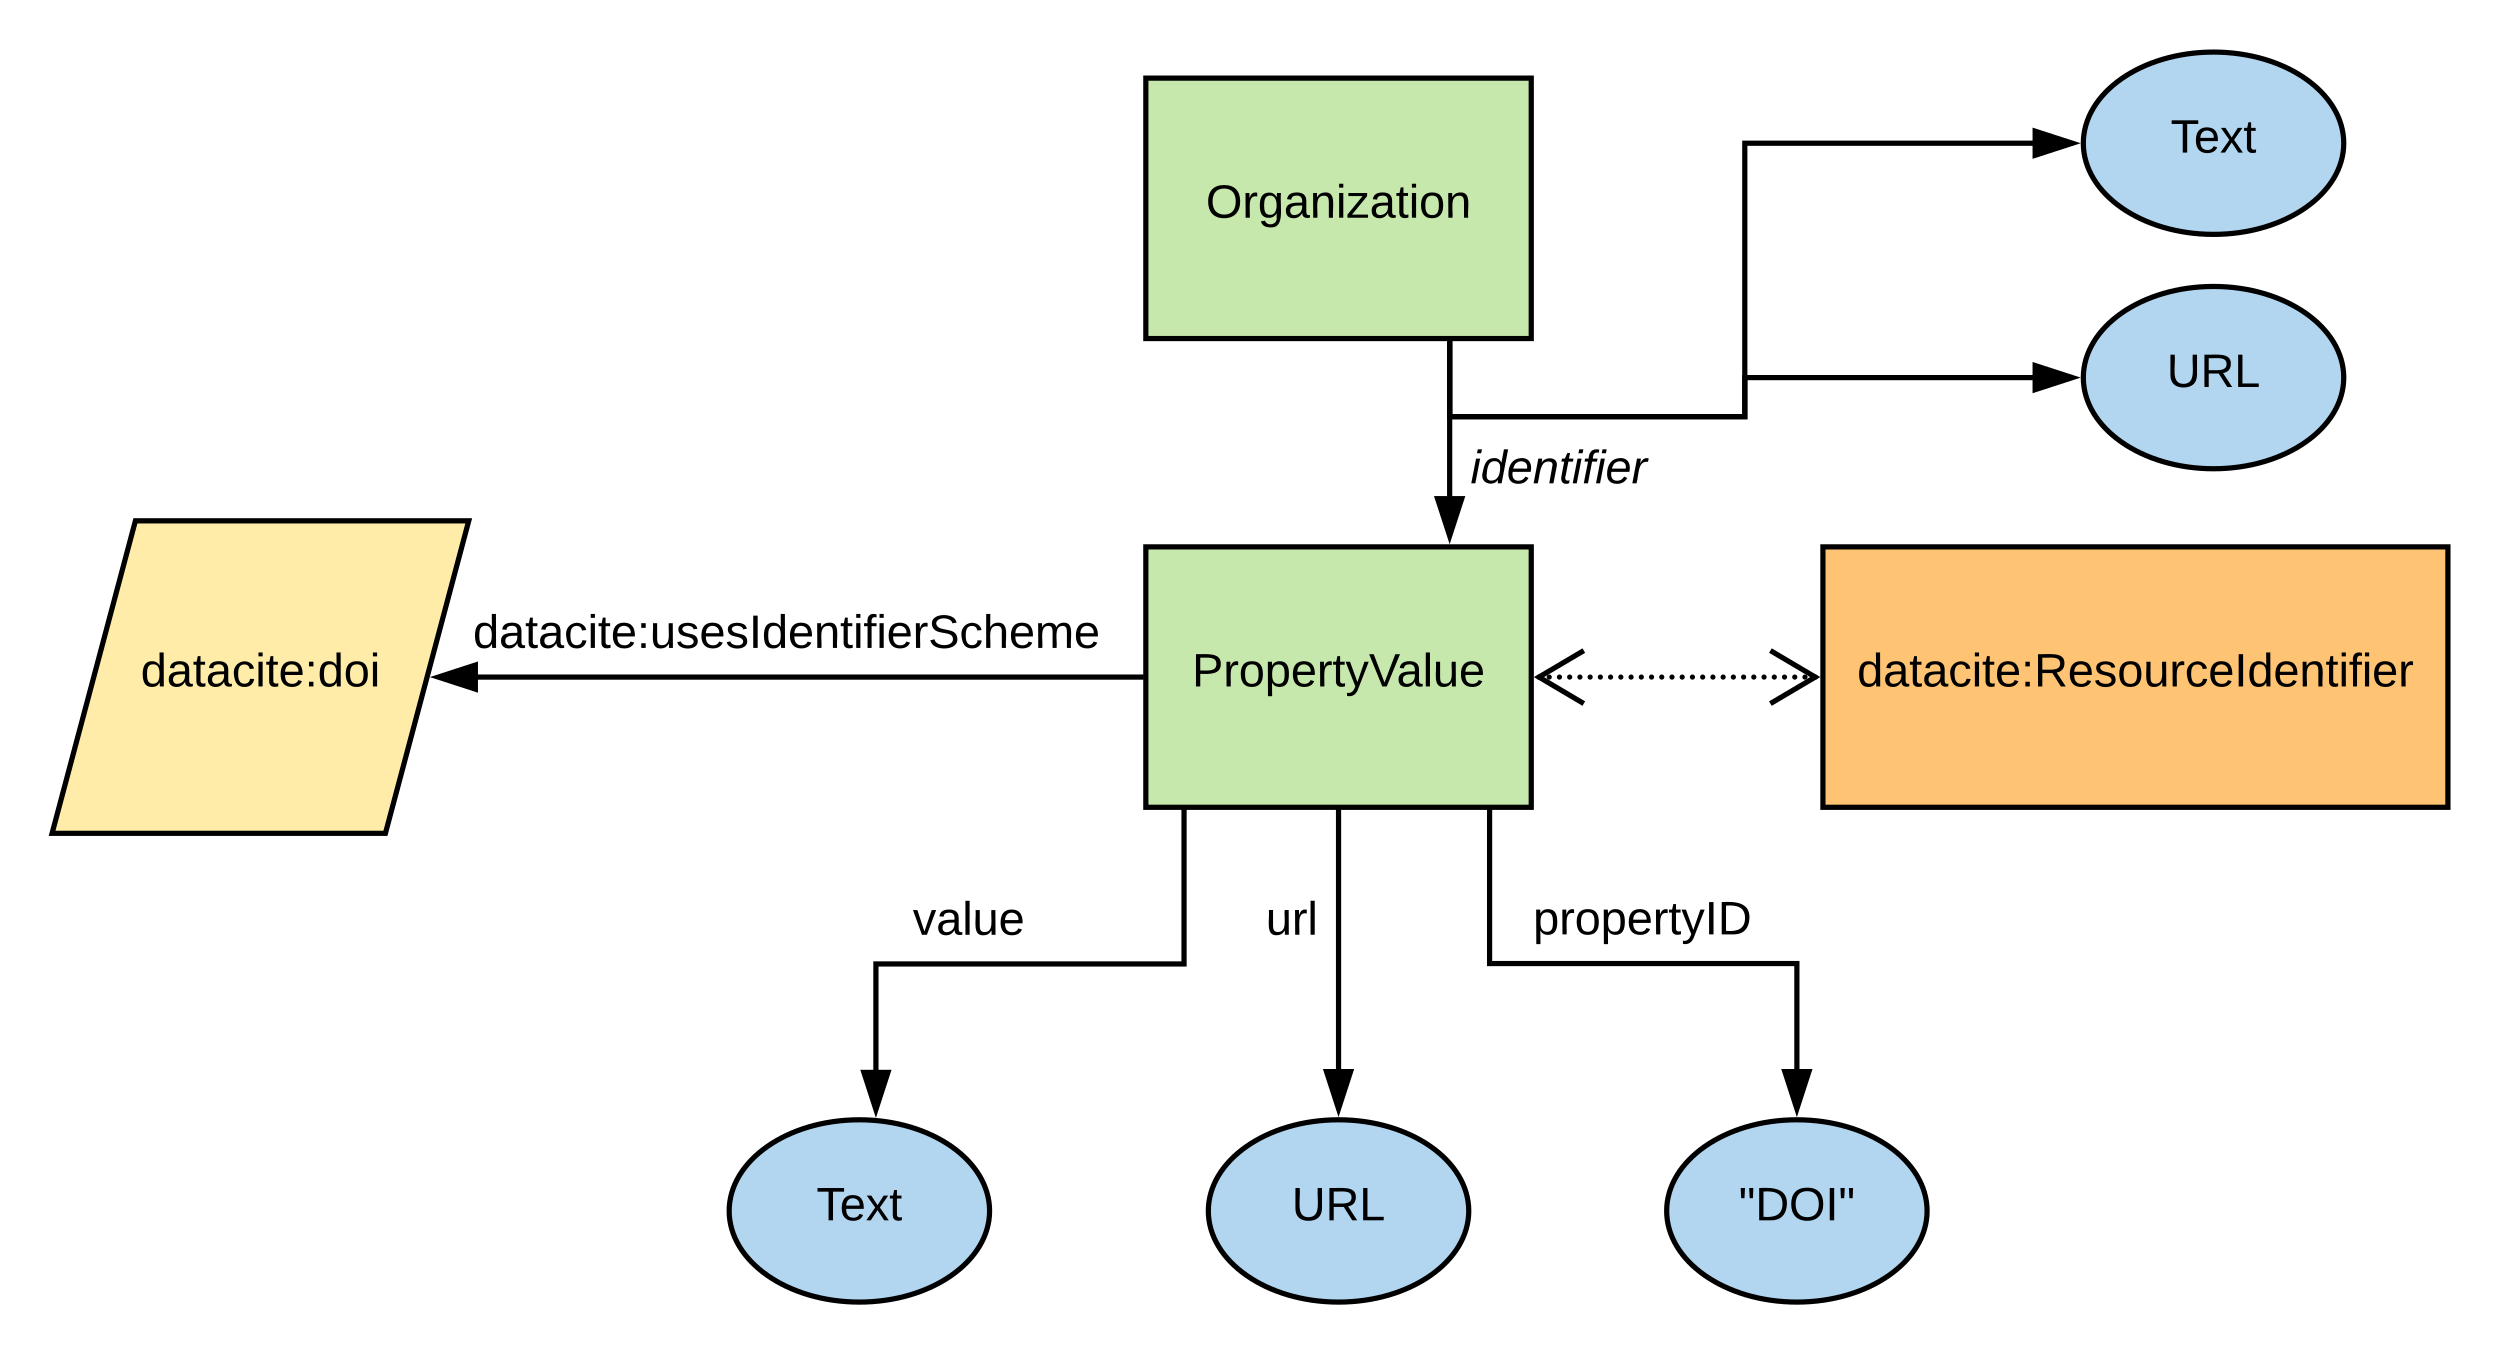
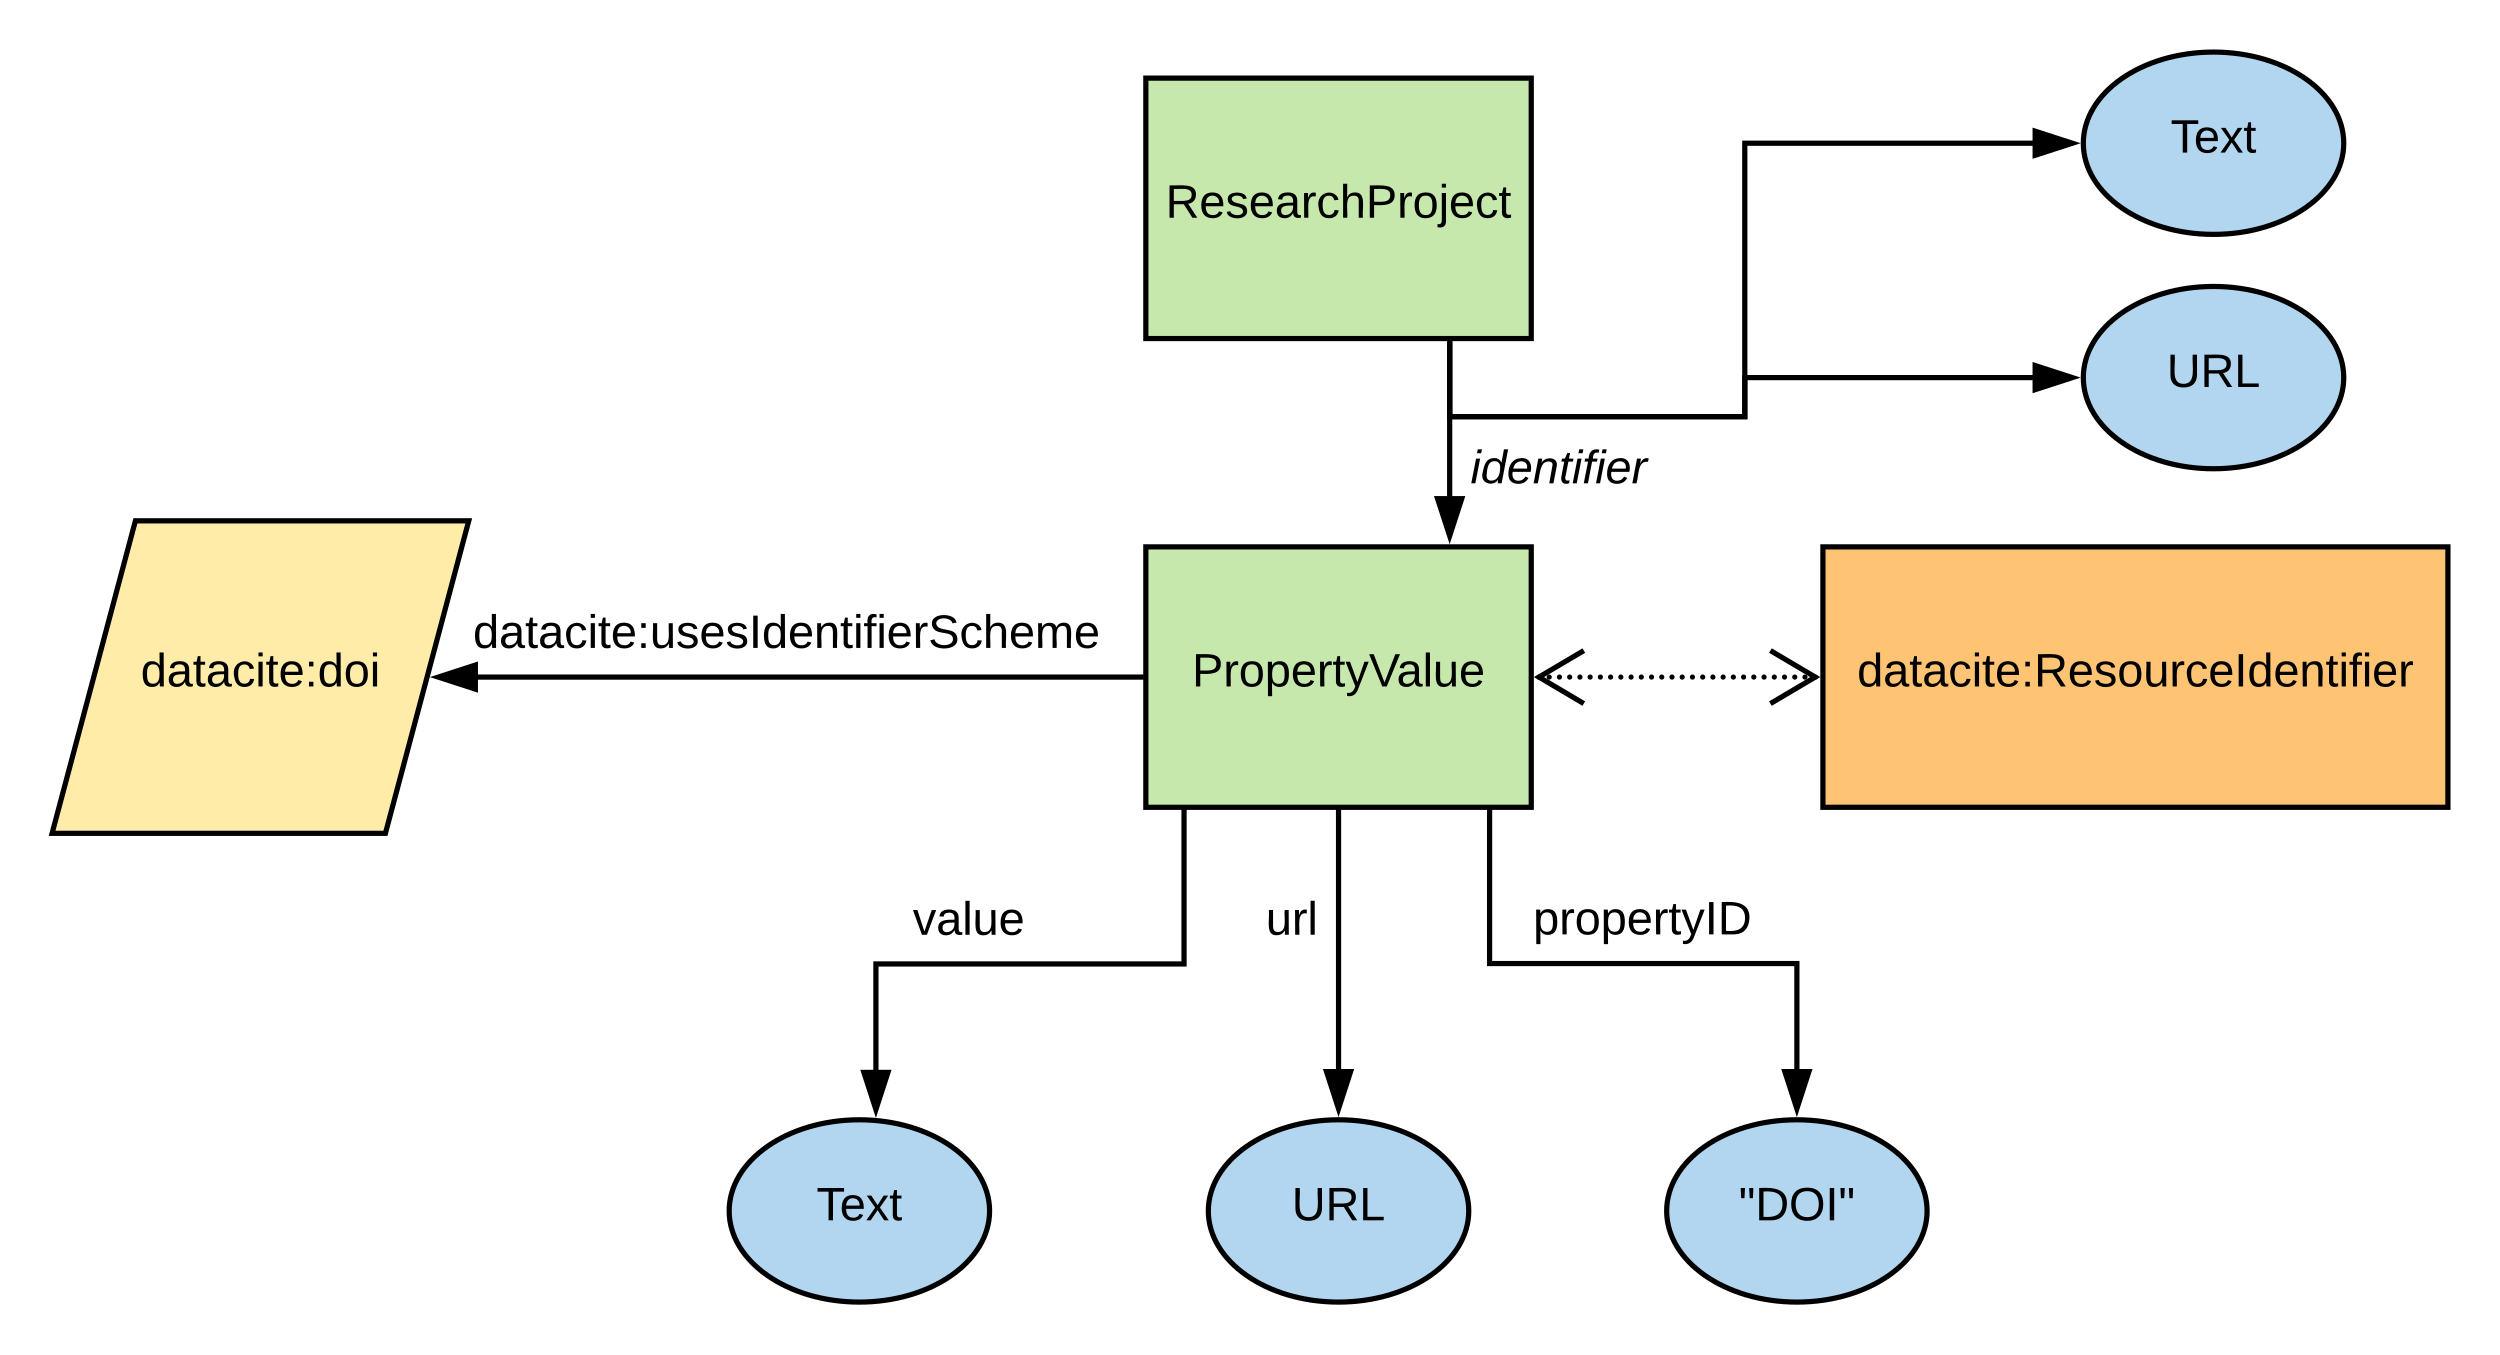
<svg xmlns="http://www.w3.org/2000/svg" xmlns:ns1="lucid" xmlns:xlink="http://www.w3.org/1999/xlink" width="960" height="520">
  <g transform="translate(-160 1270)" ns1:page-tab-id="0_0">
    <path d="M600-1240h148v100H600z" stroke="#000" stroke-width="2" fill="#c7e8ac" />
-     <use xlink:href="#a" transform="matrix(1,0,0,1,605,-1235) translate(18.075 48.6)" />
+     <use xlink:href="#a" transform="matrix(1,0,0,1,605,-1235) translate(2.6 48.6)" />
    <path d="M600-1060h148v100H600z" stroke="#000" stroke-width="2" fill="#c7e8ac" />
    <use xlink:href="#b" transform="matrix(1,0,0,1,605,-1055) translate(12.75 48.6)" />
    <path d="M716.67-1139v59.76" stroke="#000" stroke-width="2" fill="none" />
    <path d="M717.67-1139h-2v-1h2zM716.67-1064.24l-4.64-14.26h9.27z" />
    <path d="M716.67-1061l-6.02-18.5h12.03zm-3.26-16.5l3.27 10.03 3.26-10.03z" />
    <use xlink:href="#c" transform="matrix(1,0,0,1,724.6667,-1098.8) translate(0 14.4)" />
    <path d="M860-1060h240v100H860z" stroke="#000" stroke-width="2" fill="#ffc374" />
    <use xlink:href="#d" transform="matrix(1,0,0,1,865,-1055) translate(8.15 48.6)" />
    <path d="M857.04-1010H750.96" fill="none" />
    <path d="M858.04-1010c0 .55-.45 1-1 1-.56 0-1-.45-1-1s.44-1 1-1c.55 0 1 .45 1 1zm-3.93 0c0 .55-.44 1-1 1-.55 0-1-.45-1-1s.45-1 1-1c.56 0 1 .45 1 1zm-3.92 0c0 .55-.45 1-1 1s-1-.45-1-1 .45-1 1-1 1 .45 1 1zm-3.93 0c0 .55-.45 1-1 1s-1-.45-1-1 .45-1 1-1 1 .45 1 1zm-3.93 0c0 .55-.45 1-1 1s-1-.45-1-1 .45-1 1-1 1 .45 1 1zm-3.93 0c0 .55-.45 1-1 1-.56 0-1-.45-1-1s.44-1 1-1c.55 0 1 .45 1 1zm-3.94 0c0 .55-.44 1-1 1-.55 0-1-.45-1-1s.45-1 1-1c.56 0 1 .45 1 1zm-3.92 0c0 .55-.45 1-1 1-.56 0-1-.45-1-1s.44-1 1-1c.55 0 1 .45 1 1zm-3.93 0c0 .55-.44 1-1 1-.55 0-1-.45-1-1s.45-1 1-1c.56 0 1 .45 1 1zm-3.92 0c0 .55-.45 1-1 1s-1-.45-1-1 .45-1 1-1 1 .45 1 1zm-3.93 0c0 .55-.45 1-1 1s-1-.45-1-1 .45-1 1-1 1 .45 1 1zm-3.93 0c0 .55-.45 1-1 1s-1-.45-1-1 .45-1 1-1 1 .45 1 1zm-3.93 0c0 .55-.45 1-1 1-.56 0-1-.45-1-1s.44-1 1-1c.55 0 1 .45 1 1zm-3.94 0c0 .55-.44 1-1 1-.55 0-1-.45-1-1s.45-1 1-1c.56 0 1 .45 1 1zm-3.92 0c0 .55-.45 1-1 1-.56 0-1-.45-1-1s.44-1 1-1c.55 0 1 .45 1 1zm-3.93 0c0 .55-.44 1-1 1-.55 0-1-.45-1-1s.45-1 1-1c.56 0 1 .45 1 1zm-3.92 0c0 .55-.45 1-1 1s-1-.45-1-1 .45-1 1-1 1 .45 1 1zm-3.93 0c0 .55-.45 1-1 1s-1-.45-1-1 .45-1 1-1 1 .45 1 1zm-3.93 0c0 .55-.45 1-1 1s-1-.45-1-1 .45-1 1-1 1 .45 1 1zm-3.93 0c0 .55-.45 1-1 1-.56 0-1-.45-1-1s.44-1 1-1c.55 0 1 .45 1 1zm-3.94 0c0 .55-.44 1-1 1-.55 0-1-.45-1-1s.45-1 1-1c.56 0 1 .45 1 1zm-3.92 0c0 .55-.45 1-1 1-.56 0-1-.45-1-1s.44-1 1-1c.55 0 1 .45 1 1zm-3.93 0c0 .55-.44 1-1 1-.55 0-1-.45-1-1s.45-1 1-1c.56 0 1 .45 1 1zm-3.92 0c0 .55-.45 1-1 1s-1-.45-1-1 .45-1 1-1 1 .45 1 1zm-3.93 0c0 .55-.45 1-1 1s-1-.45-1-1 .45-1 1-1 1 .45 1 1zm-3.93 0c0 .55-.45 1-1 1s-1-.45-1-1 .45-1 1-1 1 .45 1 1zm-3.93 0c0 .55-.45 1-1 1-.56 0-1-.45-1-1s.44-1 1-1c.55 0 1 .45 1 1zm-3.94 0c0 .55-.44 1-1 1-.55 0-1-.45-1-1s.45-1 1-1c.56 0 1 .45 1 1z" />
    <path d="M859-1010l-18.67 11.04-1.02-1.72 15.77-9.32-15.76-9.32 1.03-1.72zM768.7-1019.32l-15.77 9.32 15.76 9.32-1.03 1.72L749-1010l18.67-11.04z" />
    <path d="M724-805c0 19.33-22.4 35-50 35s-50-15.67-50-35 22.4-35 50-35 50 15.67 50 35z" stroke="#000" stroke-width="2" fill="#b2d6ef" />
    <use xlink:href="#e" transform="matrix(1,0,0,1,629,-835) translate(27.05 33.6)" />
    <path d="M900-805c0 19.33-22.4 35-50 35s-50-15.67-50-35 22.4-35 50-35 50 15.67 50 35z" stroke="#000" stroke-width="2" fill="#b2d6ef" />
    <use xlink:href="#f" transform="matrix(1,0,0,1,805,-835) translate(22.675 33.6)" />
    <path d="M540-805c0 19.33-22.4 35-50 35s-50-15.67-50-35 22.4-35 50-35 50 15.67 50 35z" stroke="#000" stroke-width="2" fill="#b2d6ef" />
    <use xlink:href="#g" transform="matrix(1,0,0,1,445,-835) translate(28.525 33.6)" />
    <path d="M212-1070h128l-32 120H180z" stroke="#000" stroke-width="2" fill="#ffeca9" />
    <use xlink:href="#h" transform="matrix(1,0,0,1,185,-1065) translate(29.05 58.6)" />
    <path d="M599-1010H343.27" stroke="#000" stroke-width="2" fill="none" />
    <path d="M600-1009h-1v-2h1zM342.54-1005.36l-14.27-4.64 14.27-4.64z" />
    <path d="M343.54-1004l-18.5-6 18.5-6zm-12.03-6l10.04 3.26v-6.52z" />
    <use xlink:href="#i" transform="matrix(1,0,0,1,341.6425,-1035.6) translate(0 14.4)" />
    <path d="M732-959v59h118v40.76" stroke="#000" stroke-width="2" fill="none" />
    <path d="M733-959h-2v-1h2zM850-844.24l-4.64-14.26h9.28z" />
    <path d="M850-841l-6-18.5h12zm-3.26-16.5l3.26 10.03 3.26-10.03z" />
    <use xlink:href="#j" transform="matrix(1,0,0,1,748.7417,-925.6003) translate(0 14.4)" />
    <path d="M674-959v99.76" stroke="#000" stroke-width="2" fill="none" />
    <path d="M675-959h-2v-1h2zM674-844.24l-4.64-14.26h9.28z" />
    <path d="M674-841l-6-18.5h12zm-3.26-16.5l3.26 10.03 3.26-10.03z" />
    <use xlink:href="#k" transform="matrix(1,0,0,1,646.1,-925.4667) translate(0 14.4)" />
    <path d="M614.67-959v59.16H496.35v40.92" stroke="#000" stroke-width="2" fill="none" />
    <path d="M615.67-959h-2v-1h2zM496.35-843.92l-4.63-14.27H501z" />
    <path d="M496.35-840.7l-6-18.5h12zm-3.26-16.5l3.25 10.04 3.26-10.03z" />
    <use xlink:href="#l" transform="matrix(1,0,0,1,510.525,-925.4427) translate(0 14.4)" />
    <path d="M1060-1215c0 19.33-22.4 35-50 35s-50-15.67-50-35 22.4-35 50-35 50 15.67 50 35z" stroke="#000" stroke-width="2" fill="#b2d6ef" />
    <use xlink:href="#g" transform="matrix(1,0,0,1,965,-1245) translate(28.525 33.6)" />
    <path d="M716.67-1139v29H830v-105h110.76" stroke="#000" stroke-width="2" fill="none" />
    <path d="M717.67-1139h-2v-1h2zM955.76-1215l-14.26 4.64v-9.28z" />
    <path d="M959-1215l-18.5 6v-12zm-16.5 3.26l10.03-3.26-10.03-3.26z" />
    <path d="M1060-1125c0 19.33-22.4 35-50 35s-50-15.67-50-35 22.4-35 50-35 50 15.67 50 35z" stroke="#000" stroke-width="2" fill="#b2d6ef" />
    <use xlink:href="#e" transform="matrix(1,0,0,1,965,-1155) translate(27.05 33.6)" />
    <path d="M716.67-1139v29H830v-15h110.76" stroke="#000" stroke-width="2" fill="none" />
    <path d="M717.67-1139h-2v-1h2zM955.76-1125l-14.26 4.64v-9.28z" />
    <path d="M959-1125l-18.5 6v-12zm-16.5 3.26l10.03-3.26-10.03-3.26z" />
    <defs>
-       <path d="M140-251c81 0 123 46 123 126C263-46 219 4 140 4 59 4 17-45 17-125s42-126 123-126zm0 227c63 0 89-41 89-101s-29-99-89-99c-61 0-89 39-89 99S79-25 140-24" id="m" />
-       <path d="M114-163C36-179 61-72 57 0H25l-1-190h30c1 12-1 29 2 39 6-27 23-49 58-41v29" id="n" />
-       <path d="M177-190C167-65 218 103 67 71c-23-6-38-20-44-43l32-5c15 47 100 32 89-28v-30C133-14 115 1 83 1 29 1 15-40 15-95c0-56 16-97 71-98 29-1 48 16 59 35 1-10 0-23 2-32h30zM94-22c36 0 50-32 50-73 0-42-14-75-50-75-39 0-46 34-46 75s6 73 46 73" id="o" />
+       <path d="M233-177c-1 41-23 64-60 70L243 0h-38l-65-103H63V0H30v-248c88 3 205-21 203 71zM63-129c60-2 137 13 137-47 0-61-80-42-137-45v92" id="m" />
+       <path d="M100-194c63 0 86 42 84 106H49c0 40 14 67 53 68 26 1 43-12 49-29l28 8c-11 28-37 45-77 45C44 4 14-33 15-96c1-61 26-98 85-98zm52 81c6-60-76-77-97-28-3 7-6 17-6 28h103" id="n" />
+       <path d="M135-143c-3-34-86-38-87 0 15 53 115 12 119 90S17 21 10-45l28-5c4 36 97 45 98 0-10-56-113-15-118-90-4-57 82-63 122-42 12 7 21 19 24 35" id="o" />
      <path d="M141-36C126-15 110 5 73 4 37 3 15-17 15-53c-1-64 63-63 125-63 3-35-9-54-41-54-24 1-41 7-42 31l-33-3c5-37 33-52 76-52 45 0 72 20 72 64v82c-1 20 7 32 28 27v20c-31 9-61-2-59-35zM48-53c0 20 12 33 32 33 41-3 63-29 60-74-43 2-92-5-92 41" id="p" />
-       <path d="M117-194c89-4 53 116 60 194h-32v-121c0-31-8-49-39-48C34-167 62-67 57 0H25l-1-190h30c1 10-1 24 2 32 11-22 29-35 61-36" id="q" />
-       <path d="M24-231v-30h32v30H24zM24 0v-190h32V0H24" id="r" />
-       <path d="M9 0v-24l116-142H16v-24h144v24L44-24h123V0H9" id="s" />
-       <path d="M59-47c-2 24 18 29 38 22v24C64 9 27 4 27-40v-127H5v-23h24l9-43h21v43h35v23H59v120" id="t" />
+       <path d="M114-163C36-179 61-72 57 0H25l-1-190h30c1 12-1 29 2 39 6-27 23-49 58-41v29" id="q" />
+       <path d="M96-169c-40 0-48 33-48 73s9 75 48 75c24 0 41-14 43-38l32 2c-6 37-31 61-74 61-59 0-76-41-82-99-10-93 101-131 147-64 4 7 5 14 7 22l-32 3c-4-21-16-35-41-35" id="r" />
+       <path d="M106-169C34-169 62-67 57 0H25v-261h32l-1 103c12-21 28-36 61-36 89 0 53 116 60 194h-32v-121c2-32-8-49-39-48" id="s" />
+       <path d="M30-248c87 1 191-15 191 75 0 78-77 80-158 76V0H30v-248zm33 125c57 0 124 11 124-50 0-59-68-47-124-48v98" id="t" />
      <path d="M100-194c62-1 85 37 85 99 1 63-27 99-86 99S16-35 15-95c0-66 28-99 85-99zM99-20c44 1 53-31 53-75 0-43-8-75-51-75s-53 32-53 75 10 74 51 75" id="u" />
+       <path d="M24-231v-30h32v30H24zM-9 49c24 4 33-6 33-30v-209h32V24c2 40-23 58-65 49V49" id="v" />
+       <path d="M59-47c-2 24 18 29 38 22v24C64 9 27 4 27-40v-127H5v-23h24l9-43h21v43h35v23H59v120" id="w" />
      <g id="a">
        <use transform="matrix(0.05,0,0,0.05,0,0)" xlink:href="#m" />
-         <use transform="matrix(0.05,0,0,0.05,14,0)" xlink:href="#n" />
-         <use transform="matrix(0.05,0,0,0.05,19.95,0)" xlink:href="#o" />
-         <use transform="matrix(0.05,0,0,0.05,29.95,0)" xlink:href="#p" />
-         <use transform="matrix(0.05,0,0,0.05,39.95,0)" xlink:href="#q" />
-         <use transform="matrix(0.05,0,0,0.05,49.95,0)" xlink:href="#r" />
-         <use transform="matrix(0.05,0,0,0.05,53.9,0)" xlink:href="#s" />
-         <use transform="matrix(0.05,0,0,0.05,62.9,0)" xlink:href="#p" />
-         <use transform="matrix(0.05,0,0,0.05,72.9,0)" xlink:href="#t" />
-         <use transform="matrix(0.05,0,0,0.05,77.9,0)" xlink:href="#r" />
-         <use transform="matrix(0.05,0,0,0.05,81.85,0)" xlink:href="#u" />
-         <use transform="matrix(0.05,0,0,0.05,91.85,0)" xlink:href="#q" />
-       </g>
-       <path d="M30-248c87 1 191-15 191 75 0 78-77 80-158 76V0H30v-248zm33 125c57 0 124 11 124-50 0-59-68-47-124-48v98" id="v" />
-       <path d="M115-194c55 1 70 41 70 98S169 2 115 4C84 4 66-9 55-30l1 105H24l-1-265h31l2 30c10-21 28-34 59-34zm-8 174c40 0 45-34 45-75s-6-73-45-74c-42 0-51 32-51 76 0 43 10 73 51 73" id="w" />
-       <path d="M100-194c63 0 86 42 84 106H49c0 40 14 67 53 68 26 1 43-12 49-29l28 8c-11 28-37 45-77 45C44 4 14-33 15-96c1-61 26-98 85-98zm52 81c6-60-76-77-97-28-3 7-6 17-6 28h103" id="x" />
+         <use transform="matrix(0.05,0,0,0.05,12.95,0)" xlink:href="#n" />
+         <use transform="matrix(0.05,0,0,0.05,22.95,0)" xlink:href="#o" />
+         <use transform="matrix(0.05,0,0,0.05,31.95,0)" xlink:href="#n" />
+         <use transform="matrix(0.05,0,0,0.05,41.95,0)" xlink:href="#p" />
+         <use transform="matrix(0.05,0,0,0.05,51.95,0)" xlink:href="#q" />
+         <use transform="matrix(0.05,0,0,0.05,57.9,0)" xlink:href="#r" />
+         <use transform="matrix(0.05,0,0,0.05,66.9,0)" xlink:href="#s" />
+         <use transform="matrix(0.05,0,0,0.05,76.9,0)" xlink:href="#t" />
+         <use transform="matrix(0.05,0,0,0.05,88.9,0)" xlink:href="#q" />
+         <use transform="matrix(0.05,0,0,0.05,94.85,0)" xlink:href="#u" />
+         <use transform="matrix(0.05,0,0,0.05,104.85,0)" xlink:href="#v" />
+         <use transform="matrix(0.05,0,0,0.05,108.8,0)" xlink:href="#n" />
+         <use transform="matrix(0.05,0,0,0.05,118.8,0)" xlink:href="#r" />
+         <use transform="matrix(0.05,0,0,0.05,127.8,0)" xlink:href="#w" />
+       </g>
+       <path d="M115-194c55 1 70 41 70 98S169 2 115 4C84 4 66-9 55-30l1 105H24l-1-265h31l2 30c10-21 28-34 59-34zm-8 174c40 0 45-34 45-75s-6-73-45-74c-42 0-51 32-51 76 0 43 10 73 51 73" id="x" />
      <path d="M179-190L93 31C79 59 56 82 12 73V49c39 6 53-20 64-50L1-190h34L92-34l54-156h33" id="y" />
      <path d="M137 0h-34L2-248h35l83 218 83-218h36" id="z" />
      <path d="M24 0v-261h32V0H24" id="A" />
      <path d="M84 4C-5 8 30-112 23-190h32v120c0 31 7 50 39 49 72-2 45-101 50-169h31l1 190h-30c-1-10 1-25-2-33-11 22-28 36-60 37" id="B" />
      <g id="b">
-         <use transform="matrix(0.05,0,0,0.05,0,0)" xlink:href="#v" />
-         <use transform="matrix(0.05,0,0,0.05,12,0)" xlink:href="#n" />
+         <use transform="matrix(0.05,0,0,0.05,0,0)" xlink:href="#t" />
+         <use transform="matrix(0.05,0,0,0.05,12,0)" xlink:href="#q" />
        <use transform="matrix(0.05,0,0,0.05,17.95,0)" xlink:href="#u" />
-         <use transform="matrix(0.05,0,0,0.05,27.95,0)" xlink:href="#w" />
-         <use transform="matrix(0.05,0,0,0.05,37.95,0)" xlink:href="#x" />
-         <use transform="matrix(0.05,0,0,0.05,47.95,0)" xlink:href="#n" />
-         <use transform="matrix(0.05,0,0,0.05,53.9,0)" xlink:href="#t" />
+         <use transform="matrix(0.05,0,0,0.05,27.95,0)" xlink:href="#x" />
+         <use transform="matrix(0.05,0,0,0.05,37.95,0)" xlink:href="#n" />
+         <use transform="matrix(0.05,0,0,0.05,47.95,0)" xlink:href="#q" />
+         <use transform="matrix(0.05,0,0,0.05,53.9,0)" xlink:href="#w" />
        <use transform="matrix(0.05,0,0,0.05,58.9,0)" xlink:href="#y" />
        <use transform="matrix(0.05,0,0,0.05,67.9,0)" xlink:href="#z" />
        <use transform="matrix(0.05,0,0,0.05,78.55,0)" xlink:href="#p" />
        <use transform="matrix(0.05,0,0,0.05,88.55,0)" xlink:href="#A" />
        <use transform="matrix(0.05,0,0,0.05,92.5,0)" xlink:href="#B" />
-         <use transform="matrix(0.05,0,0,0.05,102.5,0)" xlink:href="#x" />
+         <use transform="matrix(0.05,0,0,0.05,102.5,0)" xlink:href="#n" />
      </g>
      <path d="M50-231l6-30h32l-6 30H50zM6 0l37-190h31L37 0H6" id="C" />
      <path d="M133-28C103 26-5 8 13-77c13-62 24-115 90-117 29-1 46 15 56 35l19-102h32L160 0h-30zM45-64c-2 27 10 43 35 43 54-1 69-50 69-103 0-29-15-46-42-46-53-1-58 58-62 106" id="D" />
      <path d="M111-194c62-3 86 47 72 106H45c-7 38 6 69 45 68 27-1 43-14 53-32l24 11C152-15 129 4 87 4 38 3 12-23 12-71c0-70 32-119 99-123zm44 81c14-66-71-72-95-28-4 8-8 17-11 28h106" id="E" />
      <path d="M67-158c22-48 132-52 116 29L158 0h-32l25-140c3-38-53-32-70-12C52-117 51-52 38 0H6l36-190h30" id="F" />
      <path d="M51-54c-9 22 5 41 31 30L79-1C43 14 10-4 19-52l22-115H19l5-23h22l19-43h21l-9 43h35l-4 23H73" id="G" />
      <path d="M76-167L44 0H12l33-167H18l4-23h27c3-47 25-81 82-69l-4 24c-35-8-44 15-46 45h37l-5 23H76" id="H" />
      <path d="M66-151c12-25 30-51 66-40l-6 26C45-176 58-65 38 0H6l36-190h30" id="I" />
      <g id="c">
        <use transform="matrix(0.05,0,0,0.05,0,0)" xlink:href="#C" />
        <use transform="matrix(0.05,0,0,0.05,3.95,0)" xlink:href="#D" />
        <use transform="matrix(0.05,0,0,0.05,13.95,0)" xlink:href="#E" />
        <use transform="matrix(0.05,0,0,0.05,23.95,0)" xlink:href="#F" />
        <use transform="matrix(0.05,0,0,0.05,33.95,0)" xlink:href="#G" />
        <use transform="matrix(0.05,0,0,0.05,38.95,0)" xlink:href="#C" />
        <use transform="matrix(0.05,0,0,0.05,42.9,0)" xlink:href="#H" />
        <use transform="matrix(0.05,0,0,0.05,47.9,0)" xlink:href="#C" />
        <use transform="matrix(0.05,0,0,0.05,51.85,0)" xlink:href="#E" />
        <use transform="matrix(0.05,0,0,0.05,61.85,0)" xlink:href="#I" />
      </g>
      <path d="M85-194c31 0 48 13 60 33l-1-100h32l1 261h-30c-2-10 0-23-3-31C134-8 116 4 85 4 32 4 16-35 15-94c0-66 23-100 70-100zm9 24c-40 0-46 34-46 75 0 40 6 74 45 74 42 0 51-32 51-76 0-42-9-74-50-73" id="J" />
-       <path d="M96-169c-40 0-48 33-48 73s9 75 48 75c24 0 41-14 43-38l32 2c-6 37-31 61-74 61-59 0-76-41-82-99-10-93 101-131 147-64 4 7 5 14 7 22l-32 3c-4-21-16-35-41-35" id="K" />
+       <path d="M24-231v-30h32v30H24zM24 0v-190h32V0H24" id="K" />
      <path d="M33-154v-36h34v36H33zM33 0v-36h34V0H33" id="L" />
-       <path d="M233-177c-1 41-23 64-60 70L243 0h-38l-65-103H63V0H30v-248c88 3 205-21 203 71zM63-129c60-2 137 13 137-47 0-61-80-42-137-45v92" id="M" />
-       <path d="M135-143c-3-34-86-38-87 0 15 53 115 12 119 90S17 21 10-45l28-5c4 36 97 45 98 0-10-56-113-15-118-90-4-57 82-63 122-42 12 7 21 19 24 35" id="N" />
-       <path d="M33 0v-248h34V0H33" id="O" />
-       <path d="M101-234c-31-9-42 10-38 44h38v23H63V0H32v-167H5v-23h27c-7-52 17-82 69-68v24" id="P" />
+       <path d="M33 0v-248h34V0H33" id="M" />
+       <path d="M117-194c89-4 53 116 60 194h-32v-121c0-31-8-49-39-48C34-167 62-67 57 0H25l-1-190h30c1 10-1 24 2 32 11-22 29-35 61-36" id="N" />
+       <path d="M101-234c-31-9-42 10-38 44h38v23H63V0H32v-167H5v-23h27c-7-52 17-82 69-68v24" id="O" />
      <g id="d">
        <use transform="matrix(0.05,0,0,0.05,0,0)" xlink:href="#J" />
        <use transform="matrix(0.05,0,0,0.05,10,0)" xlink:href="#p" />
-         <use transform="matrix(0.05,0,0,0.05,20,0)" xlink:href="#t" />
+         <use transform="matrix(0.05,0,0,0.05,20,0)" xlink:href="#w" />
        <use transform="matrix(0.05,0,0,0.05,25,0)" xlink:href="#p" />
-         <use transform="matrix(0.05,0,0,0.05,35,0)" xlink:href="#K" />
-         <use transform="matrix(0.05,0,0,0.05,44,0)" xlink:href="#r" />
-         <use transform="matrix(0.05,0,0,0.05,47.95,0)" xlink:href="#t" />
-         <use transform="matrix(0.05,0,0,0.05,52.95,0)" xlink:href="#x" />
+         <use transform="matrix(0.05,0,0,0.05,35,0)" xlink:href="#r" />
+         <use transform="matrix(0.05,0,0,0.05,44,0)" xlink:href="#K" />
+         <use transform="matrix(0.05,0,0,0.05,47.95,0)" xlink:href="#w" />
+         <use transform="matrix(0.05,0,0,0.05,52.95,0)" xlink:href="#n" />
        <use transform="matrix(0.05,0,0,0.05,62.95,0)" xlink:href="#L" />
-         <use transform="matrix(0.05,0,0,0.05,67.95,0)" xlink:href="#M" />
-         <use transform="matrix(0.05,0,0,0.05,80.9,0)" xlink:href="#x" />
-         <use transform="matrix(0.05,0,0,0.05,90.9,0)" xlink:href="#N" />
+         <use transform="matrix(0.05,0,0,0.05,67.95,0)" xlink:href="#m" />
+         <use transform="matrix(0.05,0,0,0.05,80.9,0)" xlink:href="#n" />
+         <use transform="matrix(0.05,0,0,0.05,90.9,0)" xlink:href="#o" />
        <use transform="matrix(0.05,0,0,0.05,99.9,0)" xlink:href="#u" />
        <use transform="matrix(0.05,0,0,0.05,109.9,0)" xlink:href="#B" />
-         <use transform="matrix(0.05,0,0,0.05,119.9,0)" xlink:href="#n" />
-         <use transform="matrix(0.05,0,0,0.05,125.85,0)" xlink:href="#K" />
-         <use transform="matrix(0.05,0,0,0.05,134.85,0)" xlink:href="#x" />
-         <use transform="matrix(0.05,0,0,0.05,144.85,0)" xlink:href="#O" />
+         <use transform="matrix(0.05,0,0,0.05,119.9,0)" xlink:href="#q" />
+         <use transform="matrix(0.05,0,0,0.05,125.85,0)" xlink:href="#r" />
+         <use transform="matrix(0.05,0,0,0.05,134.85,0)" xlink:href="#n" />
+         <use transform="matrix(0.05,0,0,0.05,144.85,0)" xlink:href="#M" />
        <use transform="matrix(0.05,0,0,0.05,149.85,0)" xlink:href="#J" />
-         <use transform="matrix(0.05,0,0,0.05,159.85,0)" xlink:href="#x" />
-         <use transform="matrix(0.05,0,0,0.05,169.85,0)" xlink:href="#q" />
-         <use transform="matrix(0.05,0,0,0.05,179.85,0)" xlink:href="#t" />
-         <use transform="matrix(0.05,0,0,0.05,184.85,0)" xlink:href="#r" />
-         <use transform="matrix(0.05,0,0,0.05,188.8,0)" xlink:href="#P" />
-         <use transform="matrix(0.05,0,0,0.05,193.8,0)" xlink:href="#r" />
-         <use transform="matrix(0.05,0,0,0.05,197.75,0)" xlink:href="#x" />
-         <use transform="matrix(0.05,0,0,0.05,207.75,0)" xlink:href="#n" />
-       </g>
-       <path d="M232-93c-1 65-40 97-104 97C67 4 28-28 28-90v-158h33c8 89-33 224 67 224 102 0 64-133 71-224h33v155" id="Q" />
-       <path d="M30 0v-248h33v221h125V0H30" id="R" />
+         <use transform="matrix(0.05,0,0,0.05,159.85,0)" xlink:href="#n" />
+         <use transform="matrix(0.05,0,0,0.05,169.85,0)" xlink:href="#N" />
+         <use transform="matrix(0.05,0,0,0.05,179.85,0)" xlink:href="#w" />
+         <use transform="matrix(0.05,0,0,0.05,184.85,0)" xlink:href="#K" />
+         <use transform="matrix(0.05,0,0,0.05,188.8,0)" xlink:href="#O" />
+         <use transform="matrix(0.05,0,0,0.05,193.8,0)" xlink:href="#K" />
+         <use transform="matrix(0.05,0,0,0.05,197.75,0)" xlink:href="#n" />
+         <use transform="matrix(0.05,0,0,0.05,207.75,0)" xlink:href="#q" />
+       </g>
+       <path d="M232-93c-1 65-40 97-104 97C67 4 28-28 28-90v-158h33c8 89-33 224 67 224 102 0 64-133 71-224h33v155" id="P" />
+       <path d="M30 0v-248h33v221h125V0H30" id="Q" />
      <g id="e">
-         <use transform="matrix(0.05,0,0,0.05,0,0)" xlink:href="#Q" />
-         <use transform="matrix(0.05,0,0,0.05,12.95,0)" xlink:href="#M" />
-         <use transform="matrix(0.05,0,0,0.05,25.9,0)" xlink:href="#R" />
-       </g>
-       <path d="M109-170H84l-4-78h32zm-65 0H19l-4-78h33" id="S" />
-       <path d="M30-248c118-7 216 8 213 122C240-48 200 0 122 0H30v-248zM63-27c89 8 146-16 146-99s-60-101-146-95v194" id="T" />
+         <use transform="matrix(0.05,0,0,0.05,0,0)" xlink:href="#P" />
+         <use transform="matrix(0.05,0,0,0.05,12.95,0)" xlink:href="#m" />
+         <use transform="matrix(0.05,0,0,0.05,25.9,0)" xlink:href="#Q" />
+       </g>
+       <path d="M109-170H84l-4-78h32zm-65 0H19l-4-78h33" id="R" />
+       <path d="M30-248c118-7 216 8 213 122C240-48 200 0 122 0H30v-248zM63-27c89 8 146-16 146-99s-60-101-146-95v194" id="S" />
+       <path d="M140-251c81 0 123 46 123 126C263-46 219 4 140 4 59 4 17-45 17-125s42-126 123-126zm0 227c63 0 89-41 89-101s-29-99-89-99c-61 0-89 39-89 99S79-25 140-24" id="T" />
      <g id="f">
-         <use transform="matrix(0.05,0,0,0.05,0,0)" xlink:href="#S" />
-         <use transform="matrix(0.05,0,0,0.05,6.35,0)" xlink:href="#T" />
-         <use transform="matrix(0.05,0,0,0.05,19.3,0)" xlink:href="#m" />
-         <use transform="matrix(0.05,0,0,0.05,33.3,0)" xlink:href="#O" />
-         <use transform="matrix(0.05,0,0,0.05,38.3,0)" xlink:href="#S" />
+         <use transform="matrix(0.05,0,0,0.05,0,0)" xlink:href="#R" />
+         <use transform="matrix(0.05,0,0,0.05,6.35,0)" xlink:href="#S" />
+         <use transform="matrix(0.05,0,0,0.05,19.3,0)" xlink:href="#T" />
+         <use transform="matrix(0.05,0,0,0.05,33.3,0)" xlink:href="#M" />
+         <use transform="matrix(0.05,0,0,0.05,38.3,0)" xlink:href="#R" />
      </g>
      <path d="M127-220V0H93v-220H8v-28h204v28h-85" id="U" />
      <path d="M141 0L90-78 38 0H4l68-98-65-92h35l48 74 47-74h35l-64 92 68 98h-35" id="V" />
      <g id="g">
        <use transform="matrix(0.05,0,0,0.05,0,0)" xlink:href="#U" />
-         <use transform="matrix(0.05,0,0,0.05,8.95,0)" xlink:href="#x" />
+         <use transform="matrix(0.05,0,0,0.05,8.95,0)" xlink:href="#n" />
        <use transform="matrix(0.05,0,0,0.05,18.95,0)" xlink:href="#V" />
-         <use transform="matrix(0.05,0,0,0.05,27.95,0)" xlink:href="#t" />
+         <use transform="matrix(0.05,0,0,0.05,27.95,0)" xlink:href="#w" />
      </g>
      <g id="h">
        <use transform="matrix(0.05,0,0,0.05,0,0)" xlink:href="#J" />
        <use transform="matrix(0.05,0,0,0.05,10,0)" xlink:href="#p" />
-         <use transform="matrix(0.05,0,0,0.05,20,0)" xlink:href="#t" />
+         <use transform="matrix(0.05,0,0,0.05,20,0)" xlink:href="#w" />
        <use transform="matrix(0.05,0,0,0.05,25,0)" xlink:href="#p" />
-         <use transform="matrix(0.05,0,0,0.05,35,0)" xlink:href="#K" />
-         <use transform="matrix(0.05,0,0,0.05,44,0)" xlink:href="#r" />
-         <use transform="matrix(0.05,0,0,0.05,47.95,0)" xlink:href="#t" />
-         <use transform="matrix(0.05,0,0,0.05,52.95,0)" xlink:href="#x" />
+         <use transform="matrix(0.05,0,0,0.05,35,0)" xlink:href="#r" />
+         <use transform="matrix(0.05,0,0,0.05,44,0)" xlink:href="#K" />
+         <use transform="matrix(0.05,0,0,0.05,47.95,0)" xlink:href="#w" />
+         <use transform="matrix(0.05,0,0,0.05,52.95,0)" xlink:href="#n" />
        <use transform="matrix(0.05,0,0,0.05,62.95,0)" xlink:href="#L" />
        <use transform="matrix(0.05,0,0,0.05,67.95,0)" xlink:href="#J" />
        <use transform="matrix(0.05,0,0,0.05,77.95,0)" xlink:href="#u" />
-         <use transform="matrix(0.05,0,0,0.05,87.95,0)" xlink:href="#r" />
+         <use transform="matrix(0.05,0,0,0.05,87.95,0)" xlink:href="#K" />
      </g>
      <path d="M185-189c-5-48-123-54-124 2 14 75 158 14 163 119 3 78-121 87-175 55-17-10-28-26-33-46l33-7c5 56 141 63 141-1 0-78-155-14-162-118-5-82 145-84 179-34 5 7 8 16 11 25" id="W" />
-       <path d="M106-169C34-169 62-67 57 0H25v-261h32l-1 103c12-21 28-36 61-36 89 0 53 116 60 194h-32v-121c2-32-8-49-39-48" id="X" />
-       <path d="M210-169c-67 3-38 105-44 169h-31v-121c0-29-5-50-35-48C34-165 62-65 56 0H25l-1-190h30c1 10-1 24 2 32 10-44 99-50 107 0 11-21 27-35 58-36 85-2 47 119 55 194h-31v-121c0-29-5-49-35-48" id="Y" />
+       <path d="M210-169c-67 3-38 105-44 169h-31v-121c0-29-5-50-35-48C34-165 62-65 56 0H25l-1-190h30c1 10-1 24 2 32 10-44 99-50 107 0 11-21 27-35 58-36 85-2 47 119 55 194h-31v-121c0-29-5-49-35-48" id="X" />
      <g id="i">
        <use transform="matrix(0.05,0,0,0.05,0,0)" xlink:href="#J" />
        <use transform="matrix(0.05,0,0,0.05,10,0)" xlink:href="#p" />
-         <use transform="matrix(0.05,0,0,0.05,20,0)" xlink:href="#t" />
+         <use transform="matrix(0.05,0,0,0.05,20,0)" xlink:href="#w" />
        <use transform="matrix(0.05,0,0,0.05,25,0)" xlink:href="#p" />
-         <use transform="matrix(0.05,0,0,0.05,35,0)" xlink:href="#K" />
-         <use transform="matrix(0.05,0,0,0.05,44,0)" xlink:href="#r" />
-         <use transform="matrix(0.05,0,0,0.05,47.95,0)" xlink:href="#t" />
-         <use transform="matrix(0.05,0,0,0.05,52.95,0)" xlink:href="#x" />
+         <use transform="matrix(0.05,0,0,0.05,35,0)" xlink:href="#r" />
+         <use transform="matrix(0.05,0,0,0.05,44,0)" xlink:href="#K" />
+         <use transform="matrix(0.05,0,0,0.05,47.95,0)" xlink:href="#w" />
+         <use transform="matrix(0.05,0,0,0.05,52.95,0)" xlink:href="#n" />
        <use transform="matrix(0.05,0,0,0.05,62.95,0)" xlink:href="#L" />
        <use transform="matrix(0.05,0,0,0.05,67.95,0)" xlink:href="#B" />
-         <use transform="matrix(0.05,0,0,0.05,77.95,0)" xlink:href="#N" />
-         <use transform="matrix(0.05,0,0,0.05,86.95,0)" xlink:href="#x" />
-         <use transform="matrix(0.05,0,0,0.05,96.95,0)" xlink:href="#N" />
-         <use transform="matrix(0.05,0,0,0.05,105.95,0)" xlink:href="#O" />
+         <use transform="matrix(0.05,0,0,0.05,77.95,0)" xlink:href="#o" />
+         <use transform="matrix(0.05,0,0,0.05,86.95,0)" xlink:href="#n" />
+         <use transform="matrix(0.05,0,0,0.05,96.95,0)" xlink:href="#o" />
+         <use transform="matrix(0.05,0,0,0.05,105.95,0)" xlink:href="#M" />
        <use transform="matrix(0.05,0,0,0.05,110.95,0)" xlink:href="#J" />
-         <use transform="matrix(0.05,0,0,0.05,120.95,0)" xlink:href="#x" />
-         <use transform="matrix(0.05,0,0,0.05,130.95,0)" xlink:href="#q" />
-         <use transform="matrix(0.05,0,0,0.05,140.95,0)" xlink:href="#t" />
-         <use transform="matrix(0.05,0,0,0.05,145.95,0)" xlink:href="#r" />
-         <use transform="matrix(0.05,0,0,0.05,149.9,0)" xlink:href="#P" />
-         <use transform="matrix(0.05,0,0,0.05,154.9,0)" xlink:href="#r" />
-         <use transform="matrix(0.05,0,0,0.05,158.85,0)" xlink:href="#x" />
-         <use transform="matrix(0.05,0,0,0.05,168.85,0)" xlink:href="#n" />
+         <use transform="matrix(0.05,0,0,0.05,120.95,0)" xlink:href="#n" />
+         <use transform="matrix(0.05,0,0,0.05,130.95,0)" xlink:href="#N" />
+         <use transform="matrix(0.05,0,0,0.05,140.95,0)" xlink:href="#w" />
+         <use transform="matrix(0.05,0,0,0.05,145.95,0)" xlink:href="#K" />
+         <use transform="matrix(0.05,0,0,0.05,149.9,0)" xlink:href="#O" />
+         <use transform="matrix(0.05,0,0,0.05,154.9,0)" xlink:href="#K" />
+         <use transform="matrix(0.05,0,0,0.05,158.85,0)" xlink:href="#n" />
+         <use transform="matrix(0.05,0,0,0.05,168.85,0)" xlink:href="#q" />
        <use transform="matrix(0.05,0,0,0.05,174.8,0)" xlink:href="#W" />
-         <use transform="matrix(0.05,0,0,0.05,186.8,0)" xlink:href="#K" />
-         <use transform="matrix(0.05,0,0,0.05,195.8,0)" xlink:href="#X" />
-         <use transform="matrix(0.05,0,0,0.05,205.8,0)" xlink:href="#x" />
-         <use transform="matrix(0.05,0,0,0.05,215.8,0)" xlink:href="#Y" />
-         <use transform="matrix(0.05,0,0,0.05,230.75,0)" xlink:href="#x" />
+         <use transform="matrix(0.05,0,0,0.05,186.8,0)" xlink:href="#r" />
+         <use transform="matrix(0.05,0,0,0.05,195.8,0)" xlink:href="#s" />
+         <use transform="matrix(0.05,0,0,0.05,205.8,0)" xlink:href="#n" />
+         <use transform="matrix(0.05,0,0,0.05,215.8,0)" xlink:href="#X" />
+         <use transform="matrix(0.05,0,0,0.05,230.75,0)" xlink:href="#n" />
      </g>
      <g id="j">
-         <use transform="matrix(0.05,0,0,0.05,0,0)" xlink:href="#w" />
-         <use transform="matrix(0.05,0,0,0.05,10,0)" xlink:href="#n" />
+         <use transform="matrix(0.05,0,0,0.05,0,0)" xlink:href="#x" />
+         <use transform="matrix(0.05,0,0,0.05,10,0)" xlink:href="#q" />
        <use transform="matrix(0.05,0,0,0.05,15.95,0)" xlink:href="#u" />
-         <use transform="matrix(0.05,0,0,0.05,25.95,0)" xlink:href="#w" />
-         <use transform="matrix(0.05,0,0,0.05,35.95,0)" xlink:href="#x" />
-         <use transform="matrix(0.05,0,0,0.05,45.95,0)" xlink:href="#n" />
-         <use transform="matrix(0.05,0,0,0.05,51.9,0)" xlink:href="#t" />
+         <use transform="matrix(0.05,0,0,0.05,25.95,0)" xlink:href="#x" />
+         <use transform="matrix(0.05,0,0,0.05,35.95,0)" xlink:href="#n" />
+         <use transform="matrix(0.05,0,0,0.05,45.95,0)" xlink:href="#q" />
+         <use transform="matrix(0.05,0,0,0.05,51.9,0)" xlink:href="#w" />
        <use transform="matrix(0.05,0,0,0.05,56.9,0)" xlink:href="#y" />
-         <use transform="matrix(0.05,0,0,0.05,65.9,0)" xlink:href="#O" />
-         <use transform="matrix(0.05,0,0,0.05,70.9,0)" xlink:href="#T" />
+         <use transform="matrix(0.05,0,0,0.05,65.9,0)" xlink:href="#M" />
+         <use transform="matrix(0.05,0,0,0.05,70.9,0)" xlink:href="#S" />
      </g>
      <g id="k">
        <use transform="matrix(0.05,0,0,0.05,0,0)" xlink:href="#B" />
-         <use transform="matrix(0.05,0,0,0.05,10,0)" xlink:href="#n" />
+         <use transform="matrix(0.05,0,0,0.05,10,0)" xlink:href="#q" />
        <use transform="matrix(0.05,0,0,0.05,15.95,0)" xlink:href="#A" />
      </g>
-       <path d="M108 0H70L1-190h34L89-25l56-165h34" id="Z" />
+       <path d="M108 0H70L1-190h34L89-25l56-165h34" id="Y" />
      <g id="l">
-         <use transform="matrix(0.05,0,0,0.05,0,0)" xlink:href="#Z" />
+         <use transform="matrix(0.05,0,0,0.05,0,0)" xlink:href="#Y" />
        <use transform="matrix(0.05,0,0,0.05,9,0)" xlink:href="#p" />
        <use transform="matrix(0.05,0,0,0.05,19,0)" xlink:href="#A" />
        <use transform="matrix(0.05,0,0,0.05,22.95,0)" xlink:href="#B" />
-         <use transform="matrix(0.05,0,0,0.05,32.95,0)" xlink:href="#x" />
+         <use transform="matrix(0.05,0,0,0.05,32.95,0)" xlink:href="#n" />
      </g>
    </defs>
  </g>
</svg>
